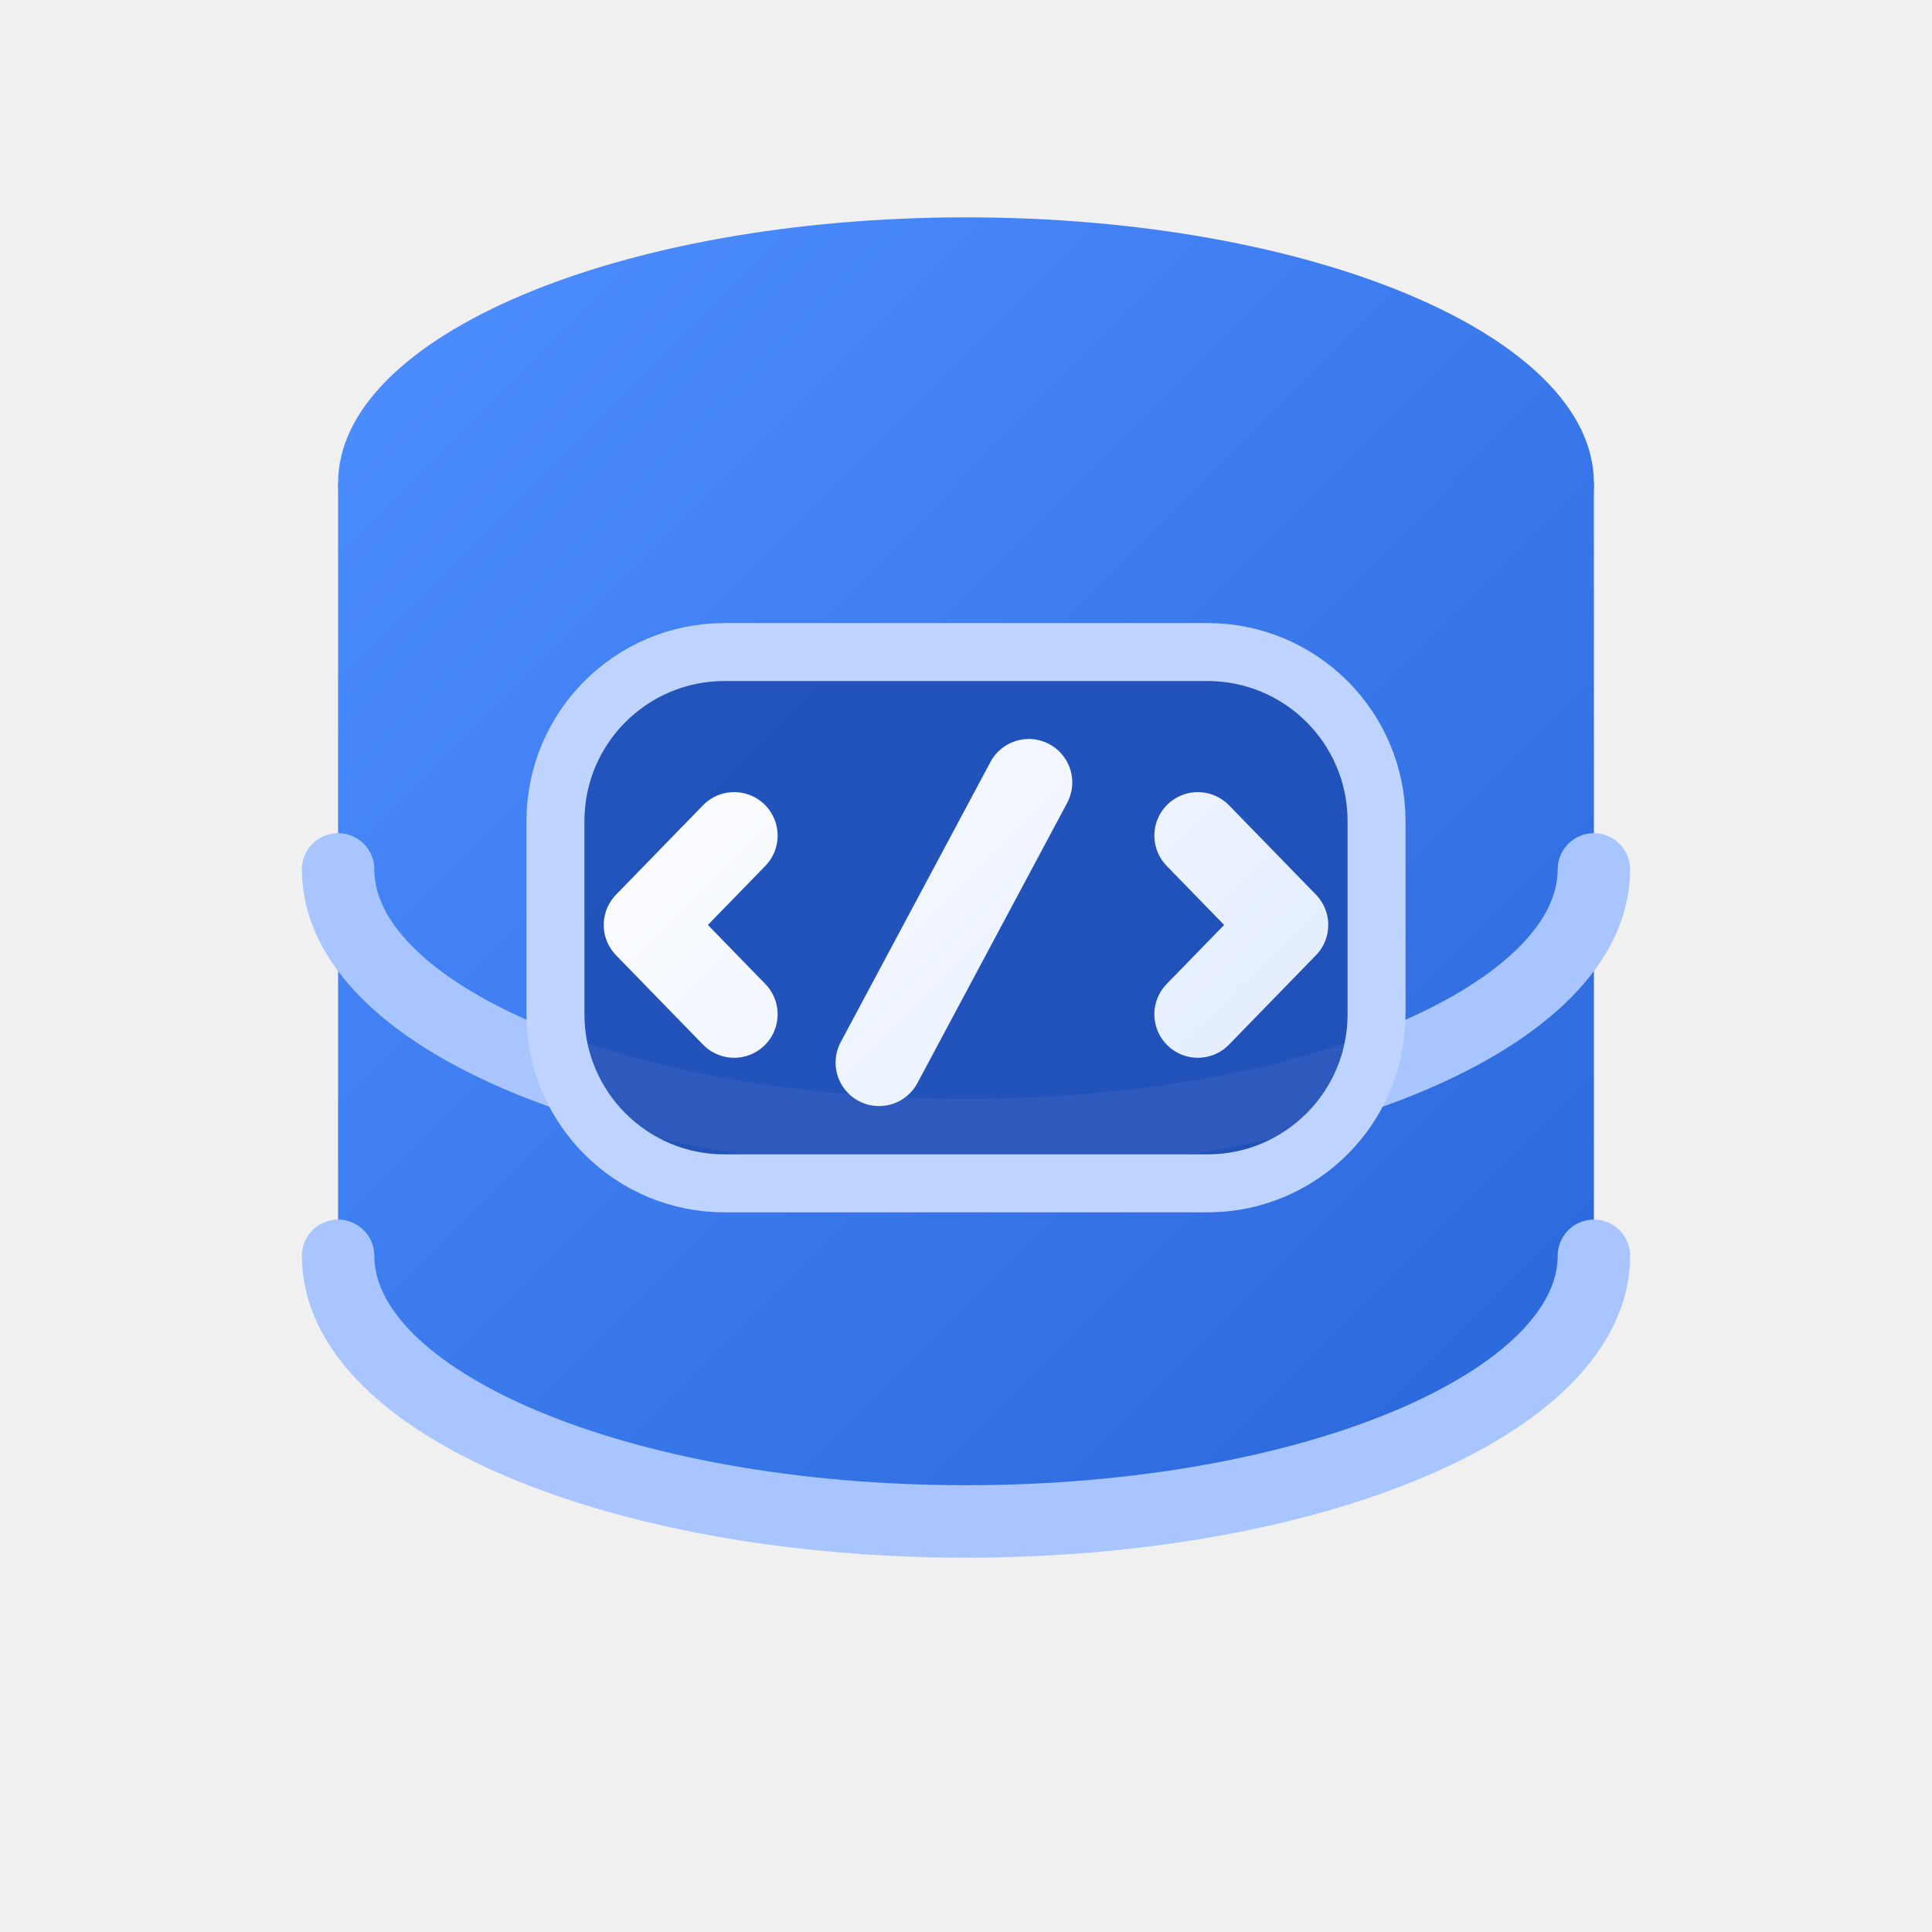
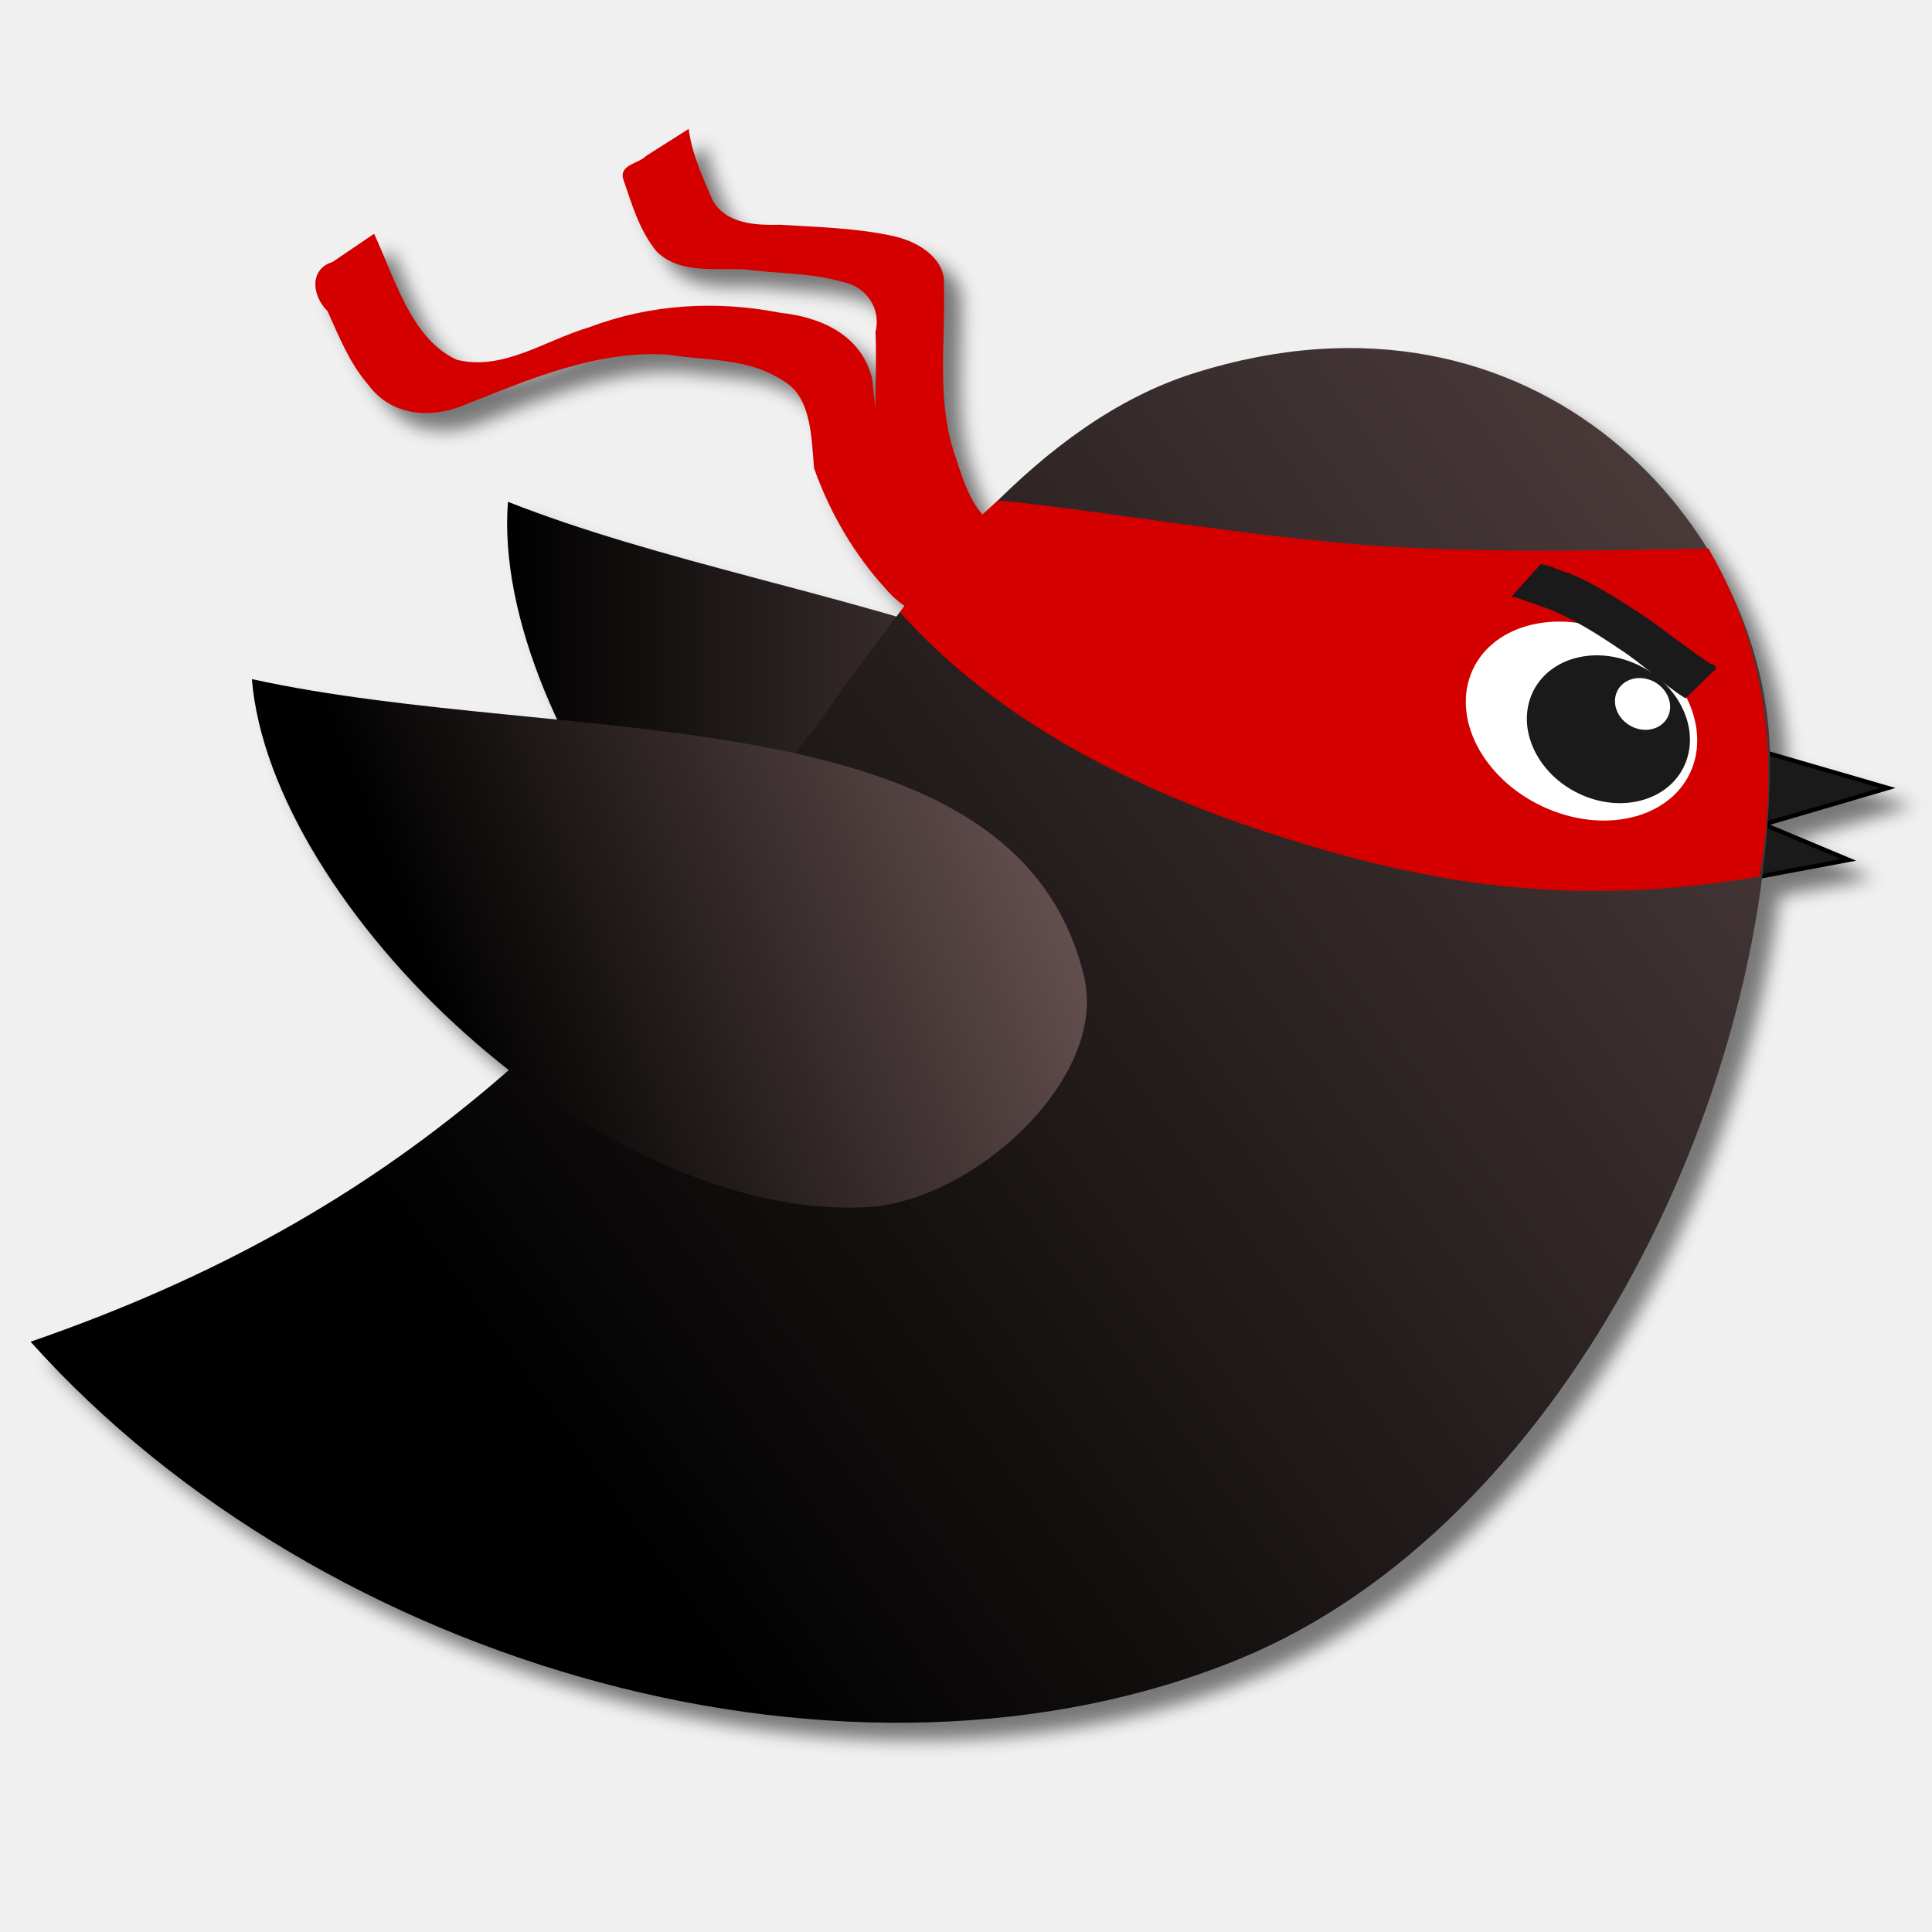
- <svg xmlns="http://www.w3.org/2000/svg" width="40" height="40" viewBox="0 0 40 40" fill="none">
-   <defs>
-     <linearGradient id="databaseFill" x1="7" y1="7" x2="33" y2="33" gradientUnits="userSpaceOnUse">
-       <stop stop-color="#4C8DFF" />
-       <stop offset="1" stop-color="#2764D8" />
+ <svg xmlns="http://www.w3.org/2000/svg" xmlns:xlink="http://www.w3.org/1999/xlink" width="40" height="40" viewBox="0 0 800 800" id="svg2" version="1.0">
+   <defs id="defs4">
+     <linearGradient id="linearGradient3038">
+       <stop style="stop-color:#000000;stop-opacity:1;" offset="0" id="stop3040" />
+       <stop style="stop-color:#6d5656;stop-opacity:1;" offset="1" id="stop3042" />
    </linearGradient>
-     <linearGradient id="sqlFill" x1="14" y1="14" x2="26" y2="26" gradientUnits="userSpaceOnUse">
-       <stop stop-color="#FFFFFF" />
-       <stop offset="1" stop-color="#DDE9FF" />
+     <linearGradient id="linearGradient3038-2">
+       <stop style="stop-color:#6ad427;stop-opacity:1;" offset="0" id="stop3040-7" />
+       <stop style="stop-color:#fff8cb;stop-opacity:1;" offset="1" id="stop3042-0" />
    </linearGradient>
+     <filter id="filter3032" width="1.5" height="1.5" x="-0.25" y="-0.25" color-interpolation-filters="sRGB">
+       <feGaussianBlur id="feGaussianBlur3034" in="SourceAlpha" stdDeviation="2" result="blur" />
+       <feColorMatrix id="feColorMatrix3036" result="bluralpha" type="matrix" values="1 0 0 0 0 0 1 0 0 0 0 0 1 0 0 0 0 0 0.5 0 " />
+       <feOffset id="feOffset3038" in="bluralpha" dx="4" dy="4" result="offsetBlur" />
+       <feMerge id="feMerge3040">
+         <feMergeNode id="feMergeNode3042" in="offsetBlur" />
+         <feMergeNode id="feMergeNode3044" in="SourceGraphic" />
+       </feMerge>
+     </filter>
+     <filter id="filter3937" width="1.5" height="1.5" x="-0.25" y="-0.25" color-interpolation-filters="sRGB">
+       <feGaussianBlur id="feGaussianBlur3939" in="SourceAlpha" stdDeviation="2" result="blur" />
+       <feColorMatrix id="feColorMatrix3941" result="bluralpha" type="matrix" values="1 0 0 0 0 0 1 0 0 0 0 0 1 0 0 0 0 0 0.5 0 " />
+       <feOffset id="feOffset3943" in="bluralpha" dx="4" dy="4" result="offsetBlur" />
+       <feMerge id="feMerge3945">
+         <feMergeNode id="feMergeNode3947" in="offsetBlur" />
+         <feMergeNode id="feMergeNode3949" in="SourceGraphic" />
+       </feMerge>
+     </filter>
+     <linearGradient xlink:href="#linearGradient3038" id="linearGradient3033" gradientUnits="userSpaceOnUse" x1="394.508" y1="383.225" x2="818.972" y2="107.687" />
+     <linearGradient xlink:href="#linearGradient3038" id="linearGradient3044" gradientUnits="userSpaceOnUse" x1="379.492" y1="251.365" x2="557.759" y2="251.365" />
+     <linearGradient xlink:href="#linearGradient3038" id="linearGradient3046" gradientUnits="userSpaceOnUse" gradientTransform="matrix(0.9987707,-0.04956883,0.04956883,0.9987707,-33.68006,25.28168)" x1="394.508" y1="383.225" x2="818.972" y2="107.687" />
+     <linearGradient xlink:href="#linearGradient3038" id="linearGradient3048" gradientUnits="userSpaceOnUse" x1="358.333" y1="284.444" x2="504.167" y2="227.5" />
+     <filter id="filter3027" style="color-interpolation-filters:sRGB;">
+       <feFlood id="feFlood3029" flood-opacity="0.5" flood-color="rgb(0,0,0)" result="flood" />
+       <feComposite id="feComposite3031" in2="SourceGraphic" in="flood" operator="in" result="composite1" />
+       <feGaussianBlur id="feGaussianBlur3033" in="composite" stdDeviation="2" result="blur" />
+       <feOffset id="feOffset3035" dx="4" dy="4" result="offset" />
+       <feComposite id="feComposite3037" in2="offset" in="SourceGraphic" operator="over" result="composite2" />
+     </filter>
  </defs>
-   <ellipse cx="20" cy="10" rx="13" ry="5.5" fill="url(#databaseFill)" />
-   <path d="M7 10V26C7 29.038 12.82 31.5 20 31.5C27.18 31.5 33 29.038 33 26V10" fill="url(#databaseFill)" />
-   <path d="M7 18C7 21.038 12.82 23.5 20 23.5C27.18 23.5 33 21.038 33 18" stroke="#A9C5FF" stroke-width="1.5" stroke-linecap="round" />
-   <path d="M7 26C7 29.038 12.82 31.5 20 31.5C27.18 31.5 33 29.038 33 26" stroke="#A9C5FF" stroke-width="1.5" stroke-linecap="round" />
-   <rect x="11.5" y="13.5" width="17" height="11" rx="3.5" fill="#1F4FB5" fill-opacity="0.9" stroke="#BFD3FF" stroke-width="1.2" />
-   <path d="M15.2 21L13.4 19.15L15.2 17.3" stroke="url(#sqlFill)" stroke-width="1.8" stroke-linecap="round" stroke-linejoin="round" />
-   <path d="M24.8 17.3L26.6 19.15L24.8 21" stroke="url(#sqlFill)" stroke-width="1.8" stroke-linecap="round" stroke-linejoin="round" />
-   <path d="M18.2 22L21.3 16.2" stroke="url(#sqlFill)" stroke-width="1.8" stroke-linecap="round" />
+   <g id="layer1" transform="translate(0,35)">
+     <g id="Beak" transform="matrix(-0.4865093,0,0,0.5435717,657.696,211.4648)" style="fill:#ff6600;stroke:none" />
+     <g id="g3834" transform="translate(9.808425,-1.961685)" />
+     <g id="g3028" transform="matrix(1.8,0,0,1.8,-473.0963,-151.1872)" style="filter:url(#filter3027)">
+       <path id="path3014" d="m 666.522,236.937 c 30.581,8.886 30.581,8.886 30.581,8.886 l -28.517,8.372 19.511,8.17 -20.541,3.841 z" style="fill:#1a1a1a;stroke:#000000;stroke-width:1px;stroke-linecap:butt;stroke-linejoin:miter;stroke-opacity:1" />
+       <path id="path3057-6" d="m 379.684,179.982 c -4.109,52.209 58.438,135.916 120.25,142.563 24.153,2.597 59.602,-20.221 57.756,-44.443 -5.147,-67.557 -109.426,-70.951 -178.006,-98.12 z" style="fill:url(#linearGradient3044);fill-opacity:1;stroke-width:6;stroke-miterlimit:4;stroke-dasharray:none" />
+       <path id="path3055" d="m 269.861,373.205 c 67.679,75.436 189.566,109.435 278.211,72.925 73.954,-30.46 121.905,-128.723 121.929,-206.655 0.016,-53.372 -53.437,-114.075 -132.566,-89.051 -35.545,11.241 -62.664,46.947 -85.571,79.381 -51.182,68.124 -96.569,113.89 -182.003,143.401 z" style="fill:url(#linearGradient3046);fill-opacity:1;stroke:none" />
+       <path id="path3057" d="m 320.772,220.775 c 4.306,52.194 79.453,124.802 141.532,121.462 24.257,-1.305 55.594,-29.507 49.892,-53.12 -15.901,-65.86 -119.378,-52.509 -191.424,-68.342 z" style="fill:url(#linearGradient3048);fill-opacity:1;stroke-width:6;stroke-miterlimit:4;stroke-dasharray:none" />
+       <path id="path3038" d="m 492.389,179.679 c 21.514,1.922 59.504,8.734 89.482,10.592 24.605,1.525 53.677,0.865 73.954,0.44 14.686,25.172 15.875,52.01 11.73,75.495 -43.239,7.241 -75.434,1.902 -110.712,-9.372 -32.095,-10.257 -63.928,-25.711 -86.999,-51.465 10.288,-14.637 13.79,-17.799 22.544,-25.69 z" style="fill:#d40000;fill-opacity:1;stroke:none" />
+       <g transform="matrix(0.8657947,0.3649666,-0.2639116,0.6923192,85.48741,-162.41)" id="g3044">
+         <g id="g3016" transform="matrix(2,0,0,2.245283,-561.0855,-140.0901)">
+           <g id="g3024">
+             <path style="fill:#ffffff;fill-opacity:1;fill-rule:nonzero;stroke:none" id="path3012" d="m 637.548,191.697 c 0,6.23 -5.27,11.28 -11.77,11.28 -6.5,0 -11.77,-5.05 -11.77,-11.28 0,-6.23 5.27,-11.28 11.77,-11.28 6.5,0 11.77,5.05 11.77,11.28 z" transform="matrix(1.25,0,0,1.152174,-157.9157,-67.179)" />
+             <path style="fill:#1a1a1a;fill-opacity:1;fill-rule:nonzero;stroke:none" id="path3797" d="m 626.759,234.364 c 0,5.417 -4.611,9.808 -10.299,9.808 -5.688,0 -10.299,-4.391 -10.299,-9.808 0,-5.417 4.611,-9.808 10.299,-9.808 5.688,0 10.299,4.391 10.299,9.808 z" transform="translate(11.27969,-81.08026)" />
+             <path style="fill:#ffffff;fill-opacity:1;fill-rule:nonzero;stroke:none" id="path3801" d="m 624.205,230.612 c 0,1.915 -1.553,3.468 -3.468,3.468 -1.915,0 -3.468,-1.553 -3.468,-3.468 0,-1.915 1.553,-3.468 3.468,-3.468 1.915,0 3.468,1.553 3.468,3.468 z" transform="translate(9.808429,-82.3908)" />
+           </g>
+         </g>
+       </g>
+       <path id="path3043" d="m 650.577,225.208 c -5.41,-3.373 -9.895,-8.002 -15.279,-11.417 -5.185,-3.498 -10.533,-6.872 -16.347,-9.22 -2.549,-0.881 -5.099,-1.757 -7.636,-2.672 -1.734,0.414 0.33,-1.137 0.691,-1.711 1.755,-1.959 3.511,-3.918 5.266,-5.877 2.278,0.3 4.29,1.555 6.508,2.088 6.003,2.459 11.429,6.091 16.853,9.598 5.33,3.597 10.304,7.72 15.677,11.24 1.591,0.298 1.506,1.404 0.28,2.075 -2.004,1.966 -4.008,3.932 -6.013,5.897 z" style="fill:#1a1a1a;fill-opacity:1;fill-rule:nonzero;stroke:none" />
+       <path id="path3095" d="m 496.848,208.518 c -10.37,-0.361 -22.441,0.929 -30.389,-8.662 -6.998,-7.667 -12.692,-17.211 -16.364,-27.613 -0.637,-7.556 -0.644,-16.787 -7.545,-20.377 -7.965,-5.055 -17.376,-4.327 -26.085,-5.727 -16.435,-1.093 -32.093,5.759 -47.412,11.821 -7.273,2.855 -16.213,2.33 -21.545,-4.954 -4.154,-4.764 -6.678,-10.935 -9.3,-16.842 -3.84,-3.824 -4.071,-9.764 1.113,-11.349 3.191,-2.164 6.383,-4.328 9.574,-6.491 4.903,10.612 8.634,24.247 18.973,28.975 10.615,2.687 20.46,-4.527 30.467,-7.45 14.186,-5.397 29.345,-6.21 43.997,-3.348 8.436,0.887 18.645,4.545 21.196,15.42 0.746,9.43 2.446,18.616 8.085,25.698 5.336,9.583 13.16,18.718 23.432,19.112 3.4,1.334 14.526,-1.391 13.301,1.879 -3.833,3.302 -7.665,6.605 -11.498,9.907 z" style="fill:#d40000;fill-opacity:1;fill-rule:nonzero;stroke:none" />
+       <path id="path3097" d="m 489.9,203.543 c -7.52,-4.904 -16.718,-9.23 -19.916,-18.256 -2.118,-6.044 -4.294,-12.155 -5.355,-18.479 -0.929,-8.594 0.026,-17.254 -0.403,-25.867 1.386,-5.496 -2.179,-10.553 -7.683,-11.567 -7.215,-2.103 -14.847,-1.827 -22.245,-2.845 -6.8,-0.371 -14.916,1.109 -20.309,-4.006 -4.091,-4.879 -5.868,-11.192 -7.895,-17.103 -0.465,-3.087 3.635,-3.211 5.417,-5.036 3.252,-2.063 6.504,-4.127 9.756,-6.19 0.706,5.751 3.228,11.119 5.482,16.391 3.111,5.539 9.926,5.803 15.547,5.664 8.815,0.561 17.768,0.735 26.401,2.693 5.441,1.271 11.854,5.124 11.282,11.458 0.367,13.125 -1.807,26.735 2.706,39.391 1.865,5.661 3.695,11.772 8.702,15.531 3.754,3.481 8.476,5.767 12.66,8.545 -3.428,2.998 -7.803,5.257 -11.593,7.987 -0.851,0.563 -1.702,1.127 -2.553,1.69 z" style="fill:#d40000;fill-opacity:1;fill-rule:nonzero;stroke:none" />
+     </g>
+   </g>
</svg>
